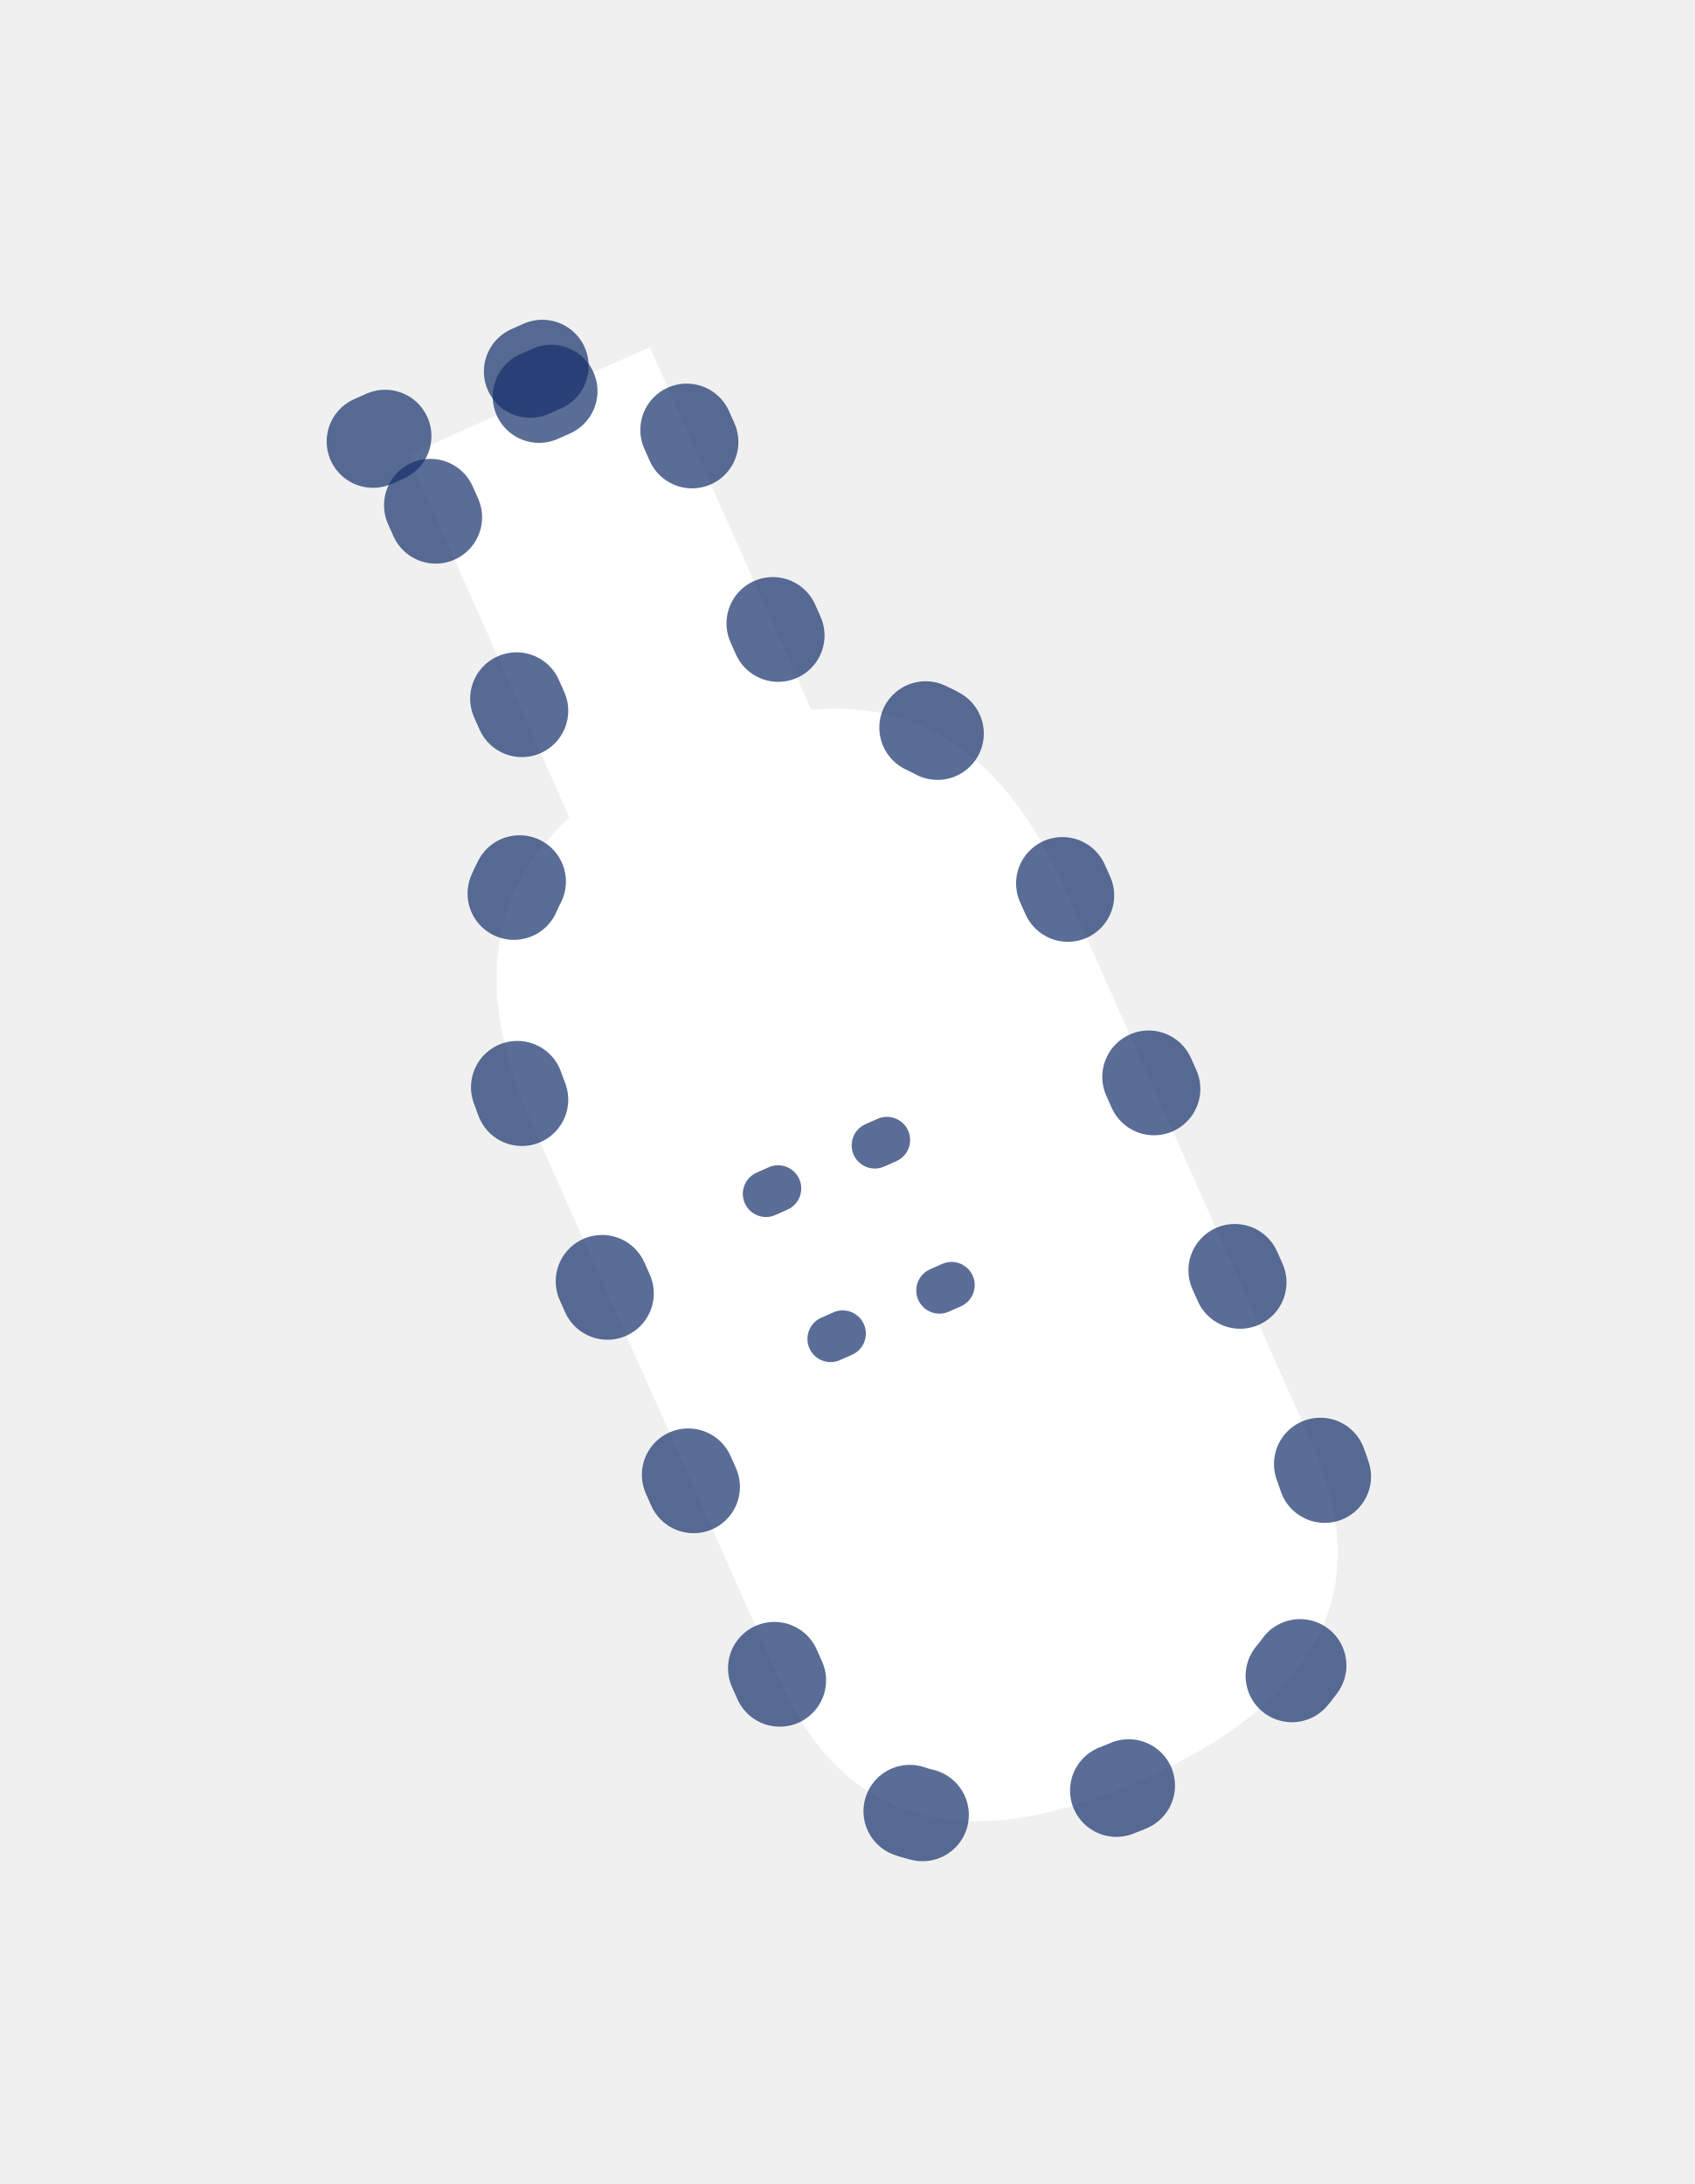
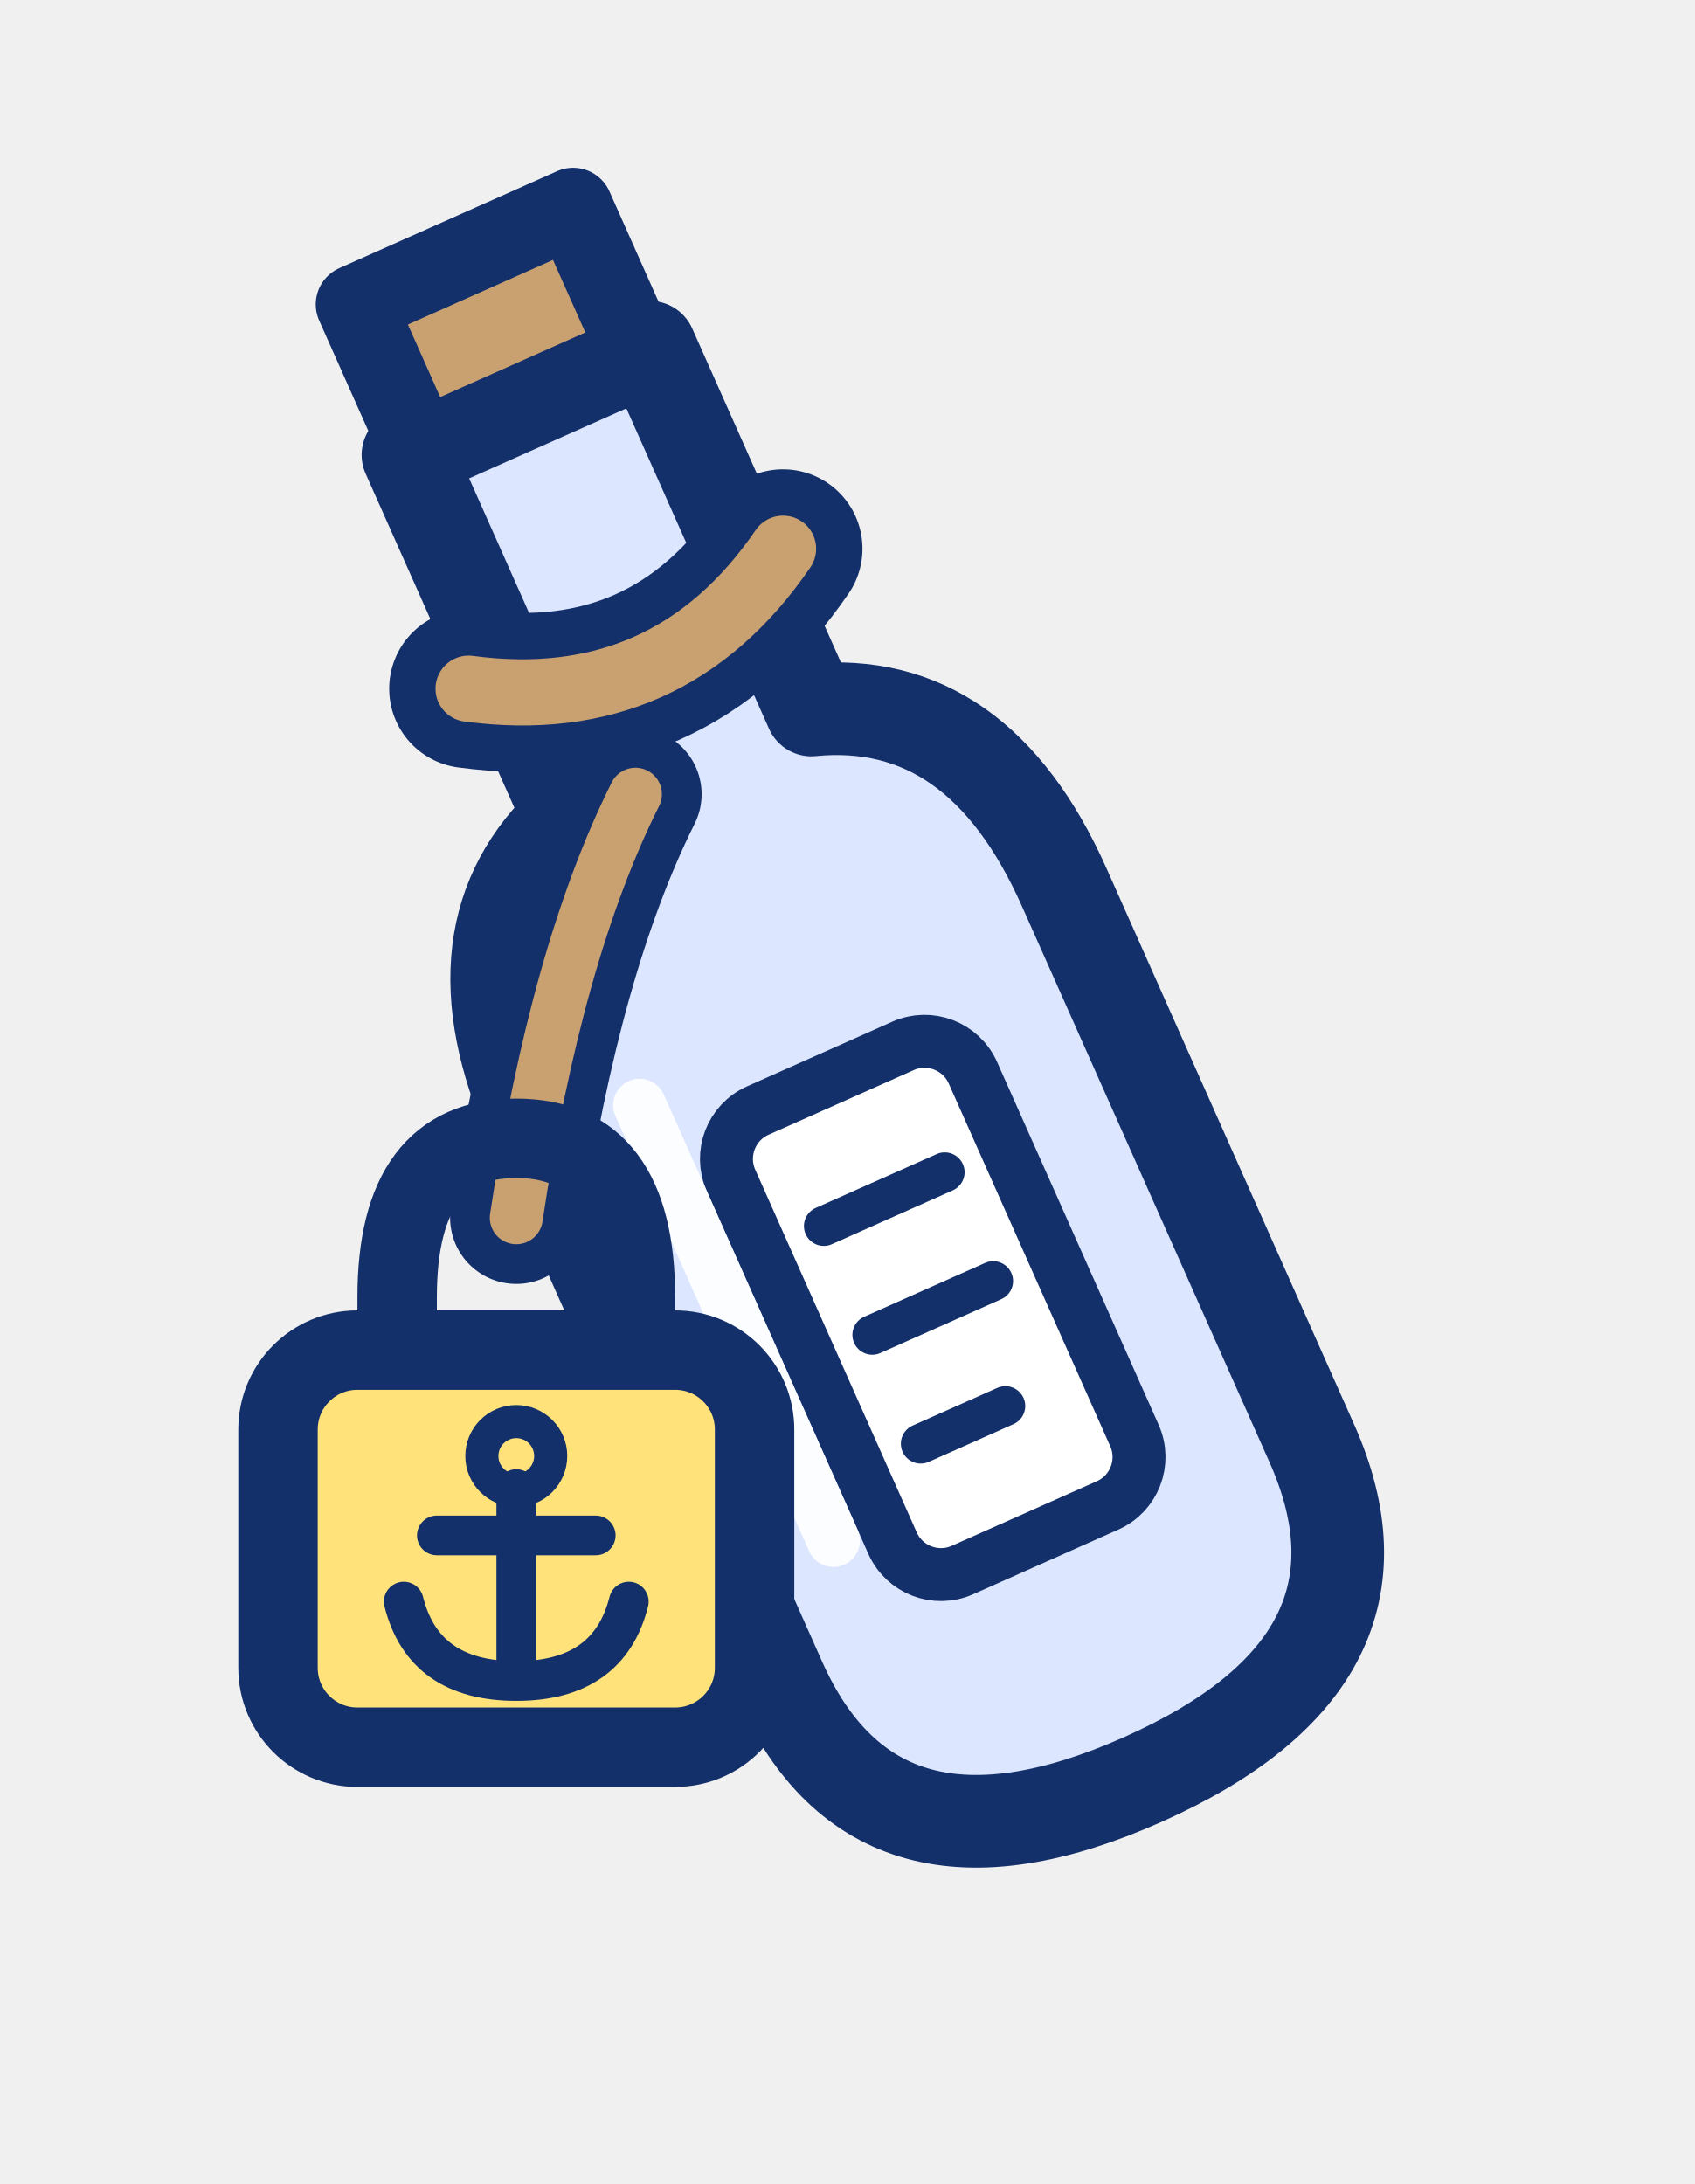
<svg xmlns="http://www.w3.org/2000/svg" viewBox="1001 652 128 165" width="128" height="165" aria-hidden="true">
  <g fill="none" stroke="#14306A" stroke-width="7" stroke-linecap="round" stroke-linejoin="round">
-     <g id="object-coming-soon" transform="translate(1080,770) rotate(-24)" stroke-opacity="0.7">
-       <path d="M-22 0 V-46 Q-22 -62 -10 -66 V-96 H10 V-66 Q22 -62 22 -46 V0 Q22 18 0 18 Q-22 18 -22 0 Z" fill="#fff" stroke-dasharray="1 15" />
-       <path d="M-12 -98 H12" stroke-dasharray="1 12" />
-       <path d="M-8 -34 H8 M-8 -22 H4" stroke-width="3.5" stroke-dasharray="1 8" />
+     <g id="object-coming-soon" transform="translate(1080,770) rotate(-24)">
+       <path d="M-22 0 V-46 Q-22 -62 -10 -66 V-96 H10 V-66 Q22 -62 22 -46 V0 Q22 18 0 18 Q-22 18 -22 0 Z" fill="#DCE6FF" />
+       <path d="M-9 -108 H9 V-96 H-9 Z" fill="#C9A070" stroke-width="6" />
+       <rect x="-10" y="-40" width="20" height="38" rx="4" fill="#fff" stroke-width="4" />
+       <path d="M-5 -30 H5 M-5 -21 H5 M-5 -12 H2" stroke-width="3" />
+       <path d="M-14 -44 V-8" stroke="#fff" stroke-width="4" opacity="0.9" />
+       <path d="M-13 -78 Q0 -70 13 -78" stroke-width="12" />
+       <path d="M-13 -78 Q0 -70 13 -78" stroke="#C9A070" stroke-width="5" />
+     </g>
+     <g data-lock="explorers-bay">
+       <path d="M1049 712 Q1043 724 1040 744" stroke-width="10" />
+       <path d="M1049 712 Q1043 724 1040 744" stroke="#C9A070" stroke-width="4" />
+       <path d="M1031 756 V750 Q1031 738 1040 738 Q1049 738 1049 750 V756" stroke-width="6" />
+       <rect x="1022" y="754" width="36" height="30" rx="6" fill="#FFE27A" stroke-width="6" />
+       <circle cx="1040" cy="762" r="2.6" stroke-width="2.5" />
+       <path d="M1040 764.5 V778 M1034 768 H1046 M1031.5 773 Q1033 779 1040 779 Q1047 779 1048.5 773" stroke-width="3" />
    </g>
  </g>
</svg>
